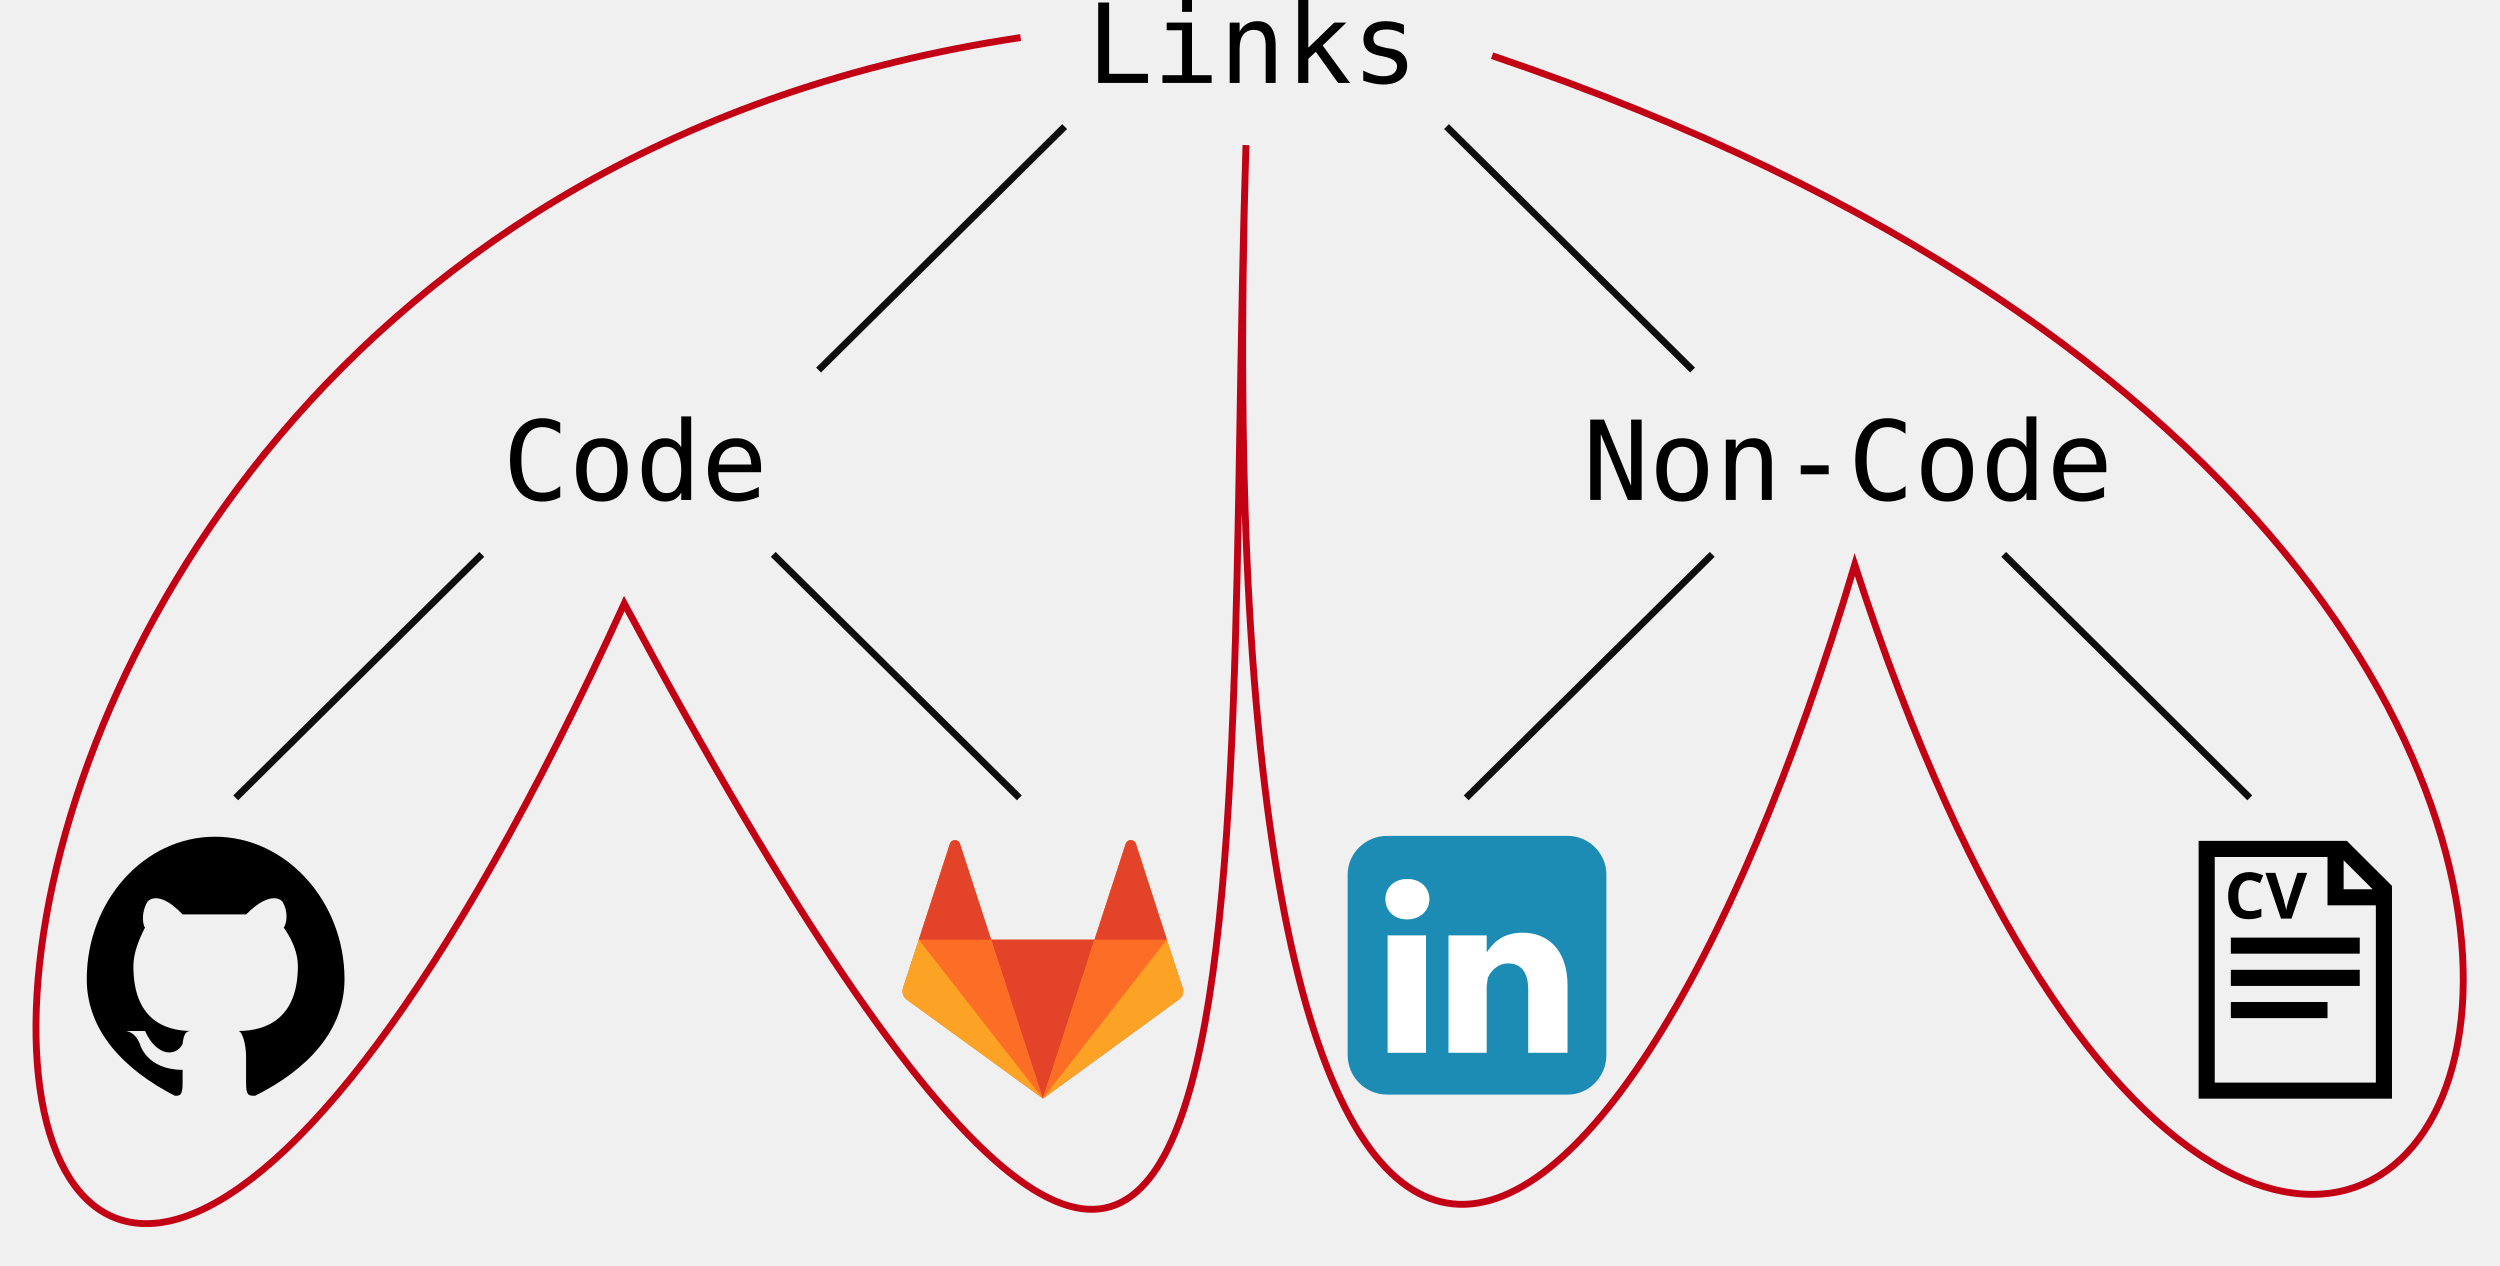
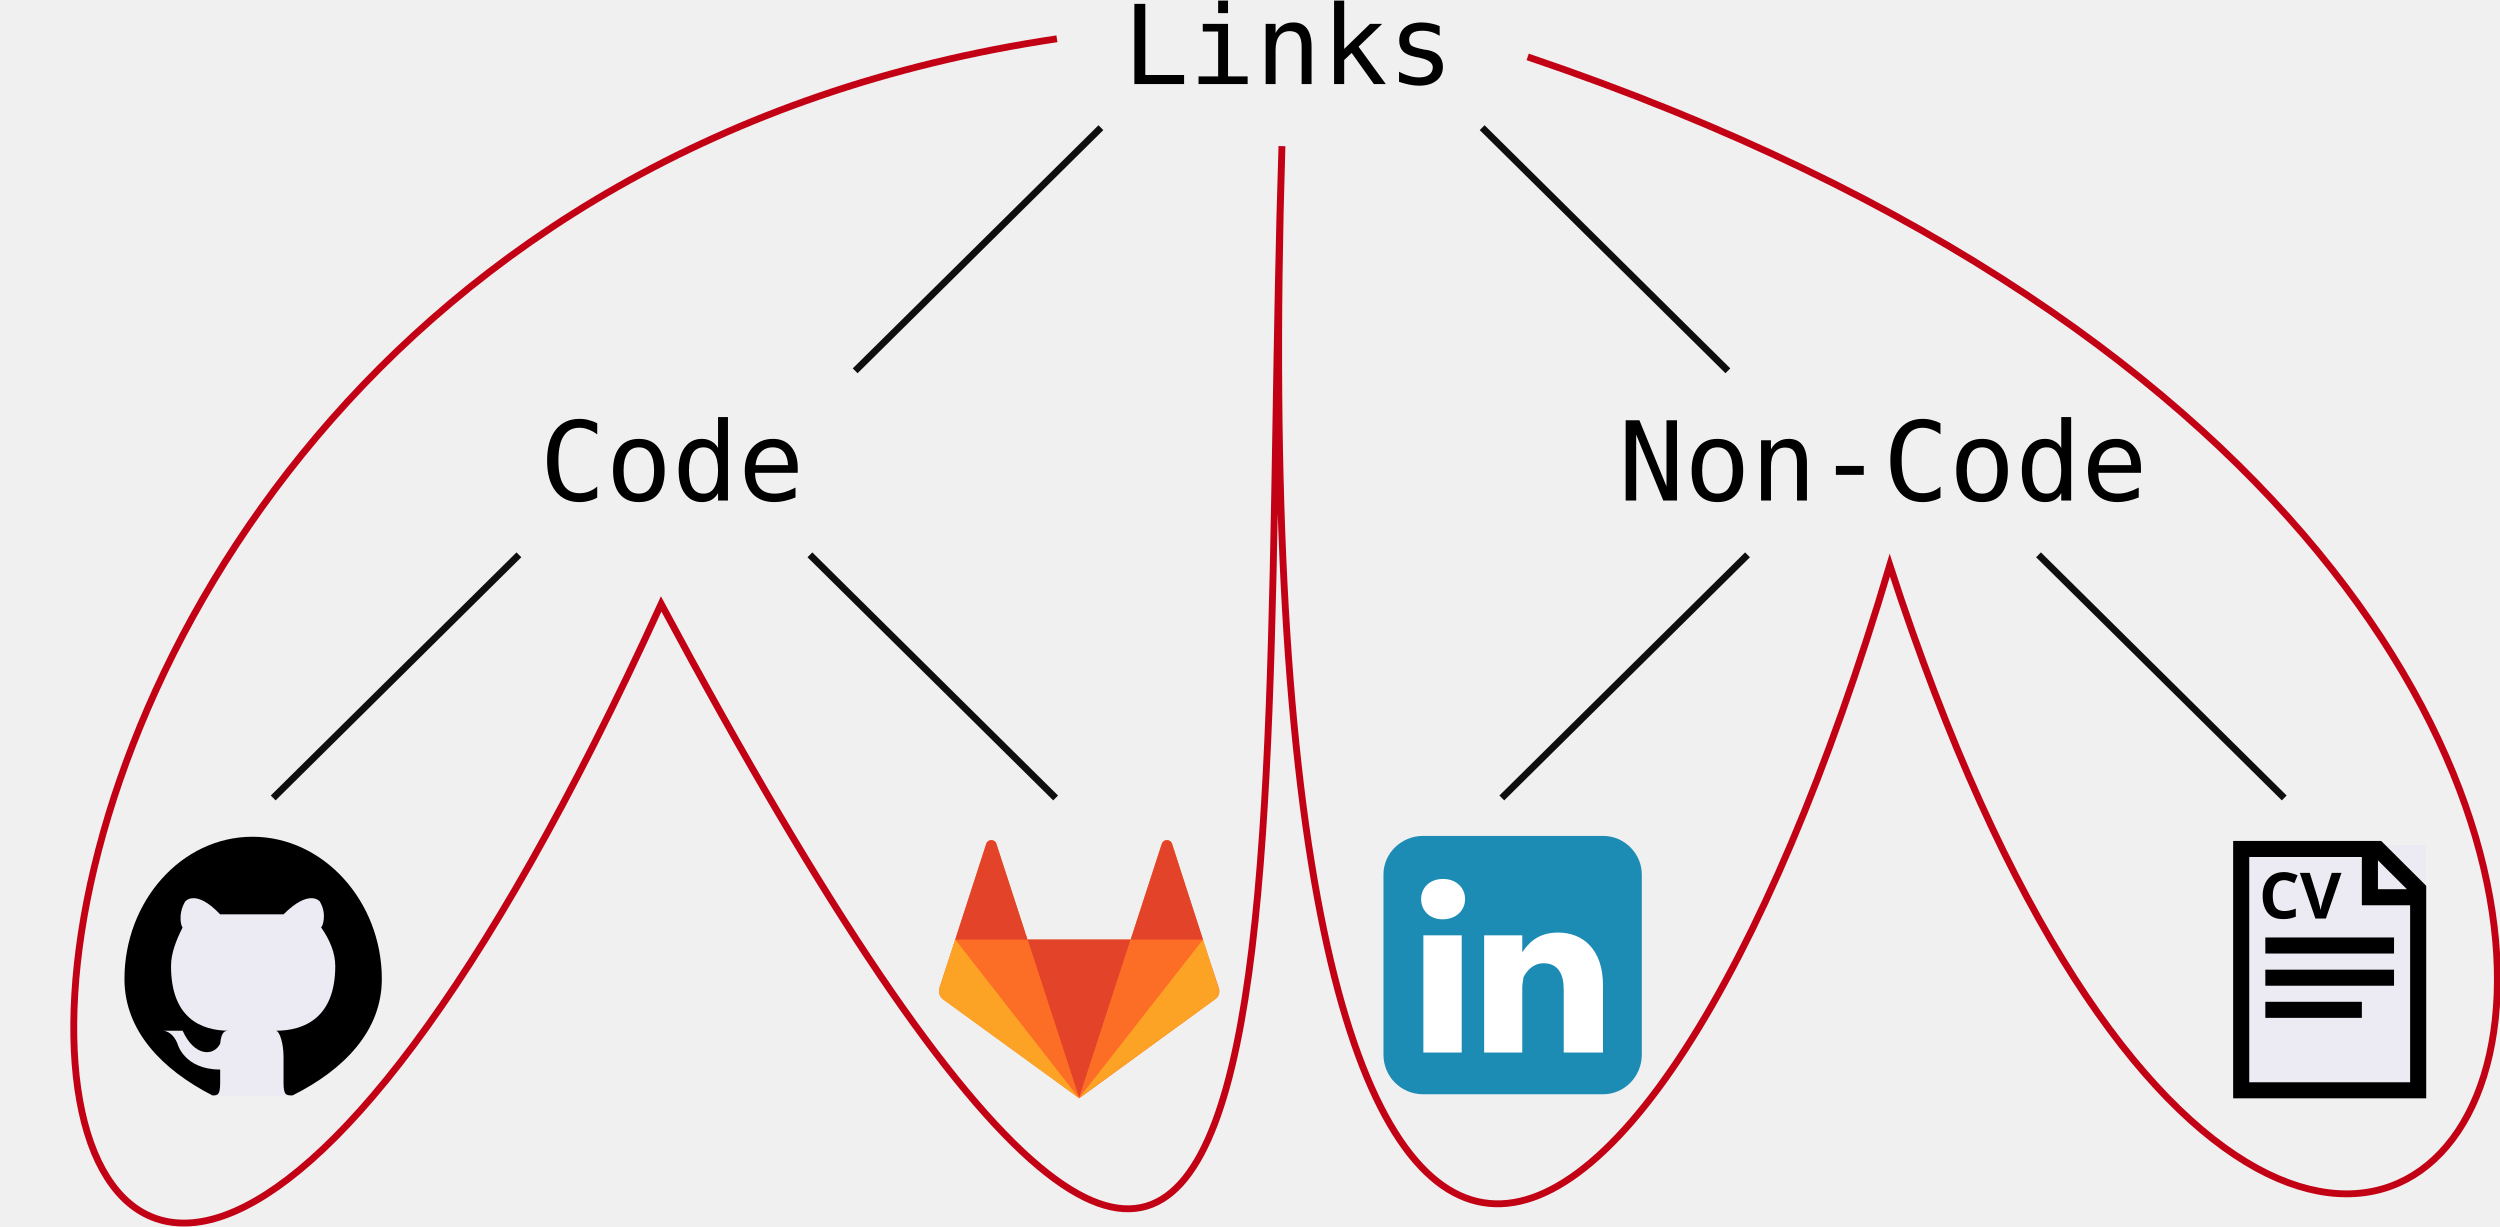
- <svg xmlns="http://www.w3.org/2000/svg" xmlns:xlink="http://www.w3.org/1999/xlink" width="729" height="369" viewBox="0 0 193 97.7" version="1.1" id="svg8">
+ <svg xmlns="http://www.w3.org/2000/svg" xmlns:xlink="http://www.w3.org/1999/xlink" width="730" height="358" viewBox="0 0 193 94.8" version="1.1" id="svg8">
  <defs id="defs2" />
-   <g id="layer1" transform="translate(-4.81,-86.4)">
+   <g id="layer1" transform="translate(-2.03,-86.3)">
    <text xml:space="preserve" style="font-style:normal;font-weight:normal;font-size:10.583px;line-height:1.25;font-family:sans-serif;letter-spacing:0px;word-spacing:0px;fill:#000000;fill-opacity:1;stroke:none;stroke-width:0.265" x="88.7" y="92.8" id="text3682">
      <tspan id="tspan3680" x="88.7" y="92.8" style="font-style:normal;font-variant:normal;font-weight:normal;font-stretch:normal;font-size:8.498px;font-family:monospace;-inkscape-font-specification:monospace;stroke-width:0.265">Links</tspan>
    </text>
    <text id="text4560" y="125" x="43.6" style="font-style:normal;font-weight:normal;font-size:10.583px;line-height:1.25;font-family:sans-serif;letter-spacing:0px;word-spacing:0px;fill:#000000;fill-opacity:1;stroke:none;stroke-width:0.56;stroke-miterlimit:4;stroke-dasharray:none" xml:space="preserve">
      <tspan style="font-style:normal;font-variant:normal;font-weight:normal;font-stretch:normal;font-size:8.498px;font-family:monospace;-inkscape-font-specification:monospace;stroke-width:0.56" y="125" x="43.6" id="tspan4558">Code</tspan>
    </text>
    <text id="text4564" y="125" x="127" style="font-style:normal;font-weight:normal;font-size:10.583px;line-height:1.25;font-family:sans-serif;letter-spacing:0px;word-spacing:0px;fill:#000000;fill-opacity:1;stroke:none;stroke-width:0.56;stroke-miterlimit:4;stroke-dasharray:none" xml:space="preserve">
      <tspan style="font-style:normal;font-variant:normal;font-weight:normal;font-stretch:normal;font-size:8.498px;font-family:monospace;-inkscape-font-specification:monospace;stroke-width:0.56" y="125" x="127" id="tspan4562">Non-Code</tspan>
    </text>
    <g style="stroke-width:2.117;stroke-miterlimit:4;stroke-dasharray:none" transform="translate(-0.519,-0.028)" id="g4664">
      <path style="fill:none;stroke:#000000;stroke-width:0.531;stroke-linecap:butt;stroke-linejoin:miter;stroke-miterlimit:4;stroke-dasharray:none;stroke-opacity:0.941" d="M 136,115 C 117,96.2 117,96.2 117,96.2" id="path4660" />
    </g>
-     <a id="github" xlink:href="https://github.com/mac-chaffee" target="_blank">
-       <path id="path5141" d="m 21.4,151 c -5.5,0 -9.9,5 -9.9,11 0,4 2.9,7 6.8,9 0.4,0 0.6,0 0.6,-1 0,0 0,-1 0,-1 -2.8,0 -3.3,-2 -3.3,-2 -0.4,-1 -1.1,-1 -1.1,-1 -0.9,0 0.1,0 0.1,0 1,0 1.4,0 1.4,0 0.9,2 2.4,2 2.9,1 0.1,-1 0.4,-1 0.7,-1 -2.2,0 -4.5,-1 -4.5,-5 0,-1 0.4,-2 0.9,-3 -0.1,0 -0.4,-1 0.2,-2 0,0 0.8,-1 2.7,1 0.7,0 1.6,0 2.5,0 0.8,0 1.7,0 2.4,0 2,-2 2.8,-1 2.8,-1 0.6,1 0.2,2 0.1,2 0.7,1 1.1,2 1.1,3 0,4 -2.4,5 -4.6,5 0.3,0 0.6,1 0.6,2 0,1 0,2 0,2 0,1 0.2,1 0.7,1 4,-2 6.9,-5 6.9,-9 0,-6 -4.5,-11 -10,-11 z" style="stroke-width:0.041;stroke-miterlimit:4;stroke-dasharray:none" />
-     </a>
    <a id="linkedin" xlink:href="https://www.linkedin.com/in/mac-chaffee-b6aa93106" target="_blank">
      <g transform="matrix(0.085,0,0,0.085,108,150)" id="g5377">
        <g id="layer1-5" transform="translate(-374,-318)">
          <path style="fill:#1d8cb5" id="rect1942" d="M 584,329 H 420 c -20,0 -36,16 -36,35 v 164 c 0,20 16,36 36,36 h 164 c 19,0 35,-16 35,-36 V 364 c 0,-19 -16,-35 -35,-35 z" />
          <linearGradient id="path1950_1_" gradientUnits="userSpaceOnUse" x1="-809" y1="200" x2="-861" y2="49.2" gradientTransform="matrix(-0.591,0,0,-0.591,-34.5,413)">
            <stop offset="0" style="stop-color:#FFFFFF" id="stop4616" />
            <stop offset="1" style="stop-color:#FFFFFF;stop-opacity:0" id="stop4618" />
          </linearGradient>
        </g>
        <g id="layer1_1_" transform="translate(-201,-394)">
          <g id="g3019" transform="matrix(1.02,0,0,-1.02,171,498)">
            <path style="fill:#ffffff" id="path28_1_" d="M 109,-102 V 2.53 H 74.8 V -102 Z M 92.2,16.8 c 11.8,0 19.8,8 19.8,18 0,10.2 -8,18 -19.6,18 -11.9,0 -19.6,-7.8 -19.6,-18 0,-10 7.5,-18 19.1,-18 z" />
            <path style="fill:#ffffff" id="path30_1_" d="m 129,-102 h 34 v 58.5 c 0,3.1 1,6.2 1,8.4 3,6.3 9,12.7 18,12.7 13,0 18,-9.6 18,-23.6 v -56 h 35 v 60 c 0,32.08 -18,46.98 -40,46.98 -19,0 -27,-10.45 -32,-17.58 v 0 15.13 h -34 c 0,-9.78 0,-104.53 0,-104.53 z" />
          </g>
        </g>
      </g>
    </a>
-     <a xlink:href="resume.pdf" target="_blank" id="resume">
-       <g transform="translate(-8.45,0.323)" id="g5401">
-         <g id="g5389" transform="matrix(0.622,0,0,0.622,183,151)">
-           <g id="background">
-             <rect id="rect3442" height="32" width="32" x="0" y="0" style="fill:none" />
+     <a xlink:href="resume.pdf" id="resume" target="_blank">
+       <g id="g4715">
+         <rect style="fill:#ecebf3;fill-opacity:1;stroke:#ecebf3;stroke-width:0.718;stroke-linecap:butt;stroke-linejoin:miter;stroke-miterlimit:4;stroke-dasharray:none;stroke-dashoffset:37.774;stroke-opacity:1;paint-order:markers stroke fill" id="rect4702" width="14.1" height="18.6" x="175" y="152" ry="2.72" rx="0" />
+         <g transform="translate(-8.45,0.323)" id="g5401">
+           <g id="g5389" transform="matrix(0.622,0,0,0.622,183,151)">
+             <g id="background">
+               <rect id="rect3442" height="32" width="32" x="0" y="0" style="fill:none" />
+             </g>
+             <path d="M 18.4,0 H 0 V 32 H 24 V 5.58 Z M 18,2.41 21.6,6 H 18 Z M 2,30 V 2 h 14 v 6 h 6 V 30 Z M 20,16 v 2 H 4 v 0 -2 z m 0,-4 v 2 H 4 v 0 -2 z m -4,8 v 2 H 4 v 0 -2 z" id="path3451" />
          </g>
-           <path d="M 18.4,0 H 0 V 32 H 24 V 5.58 Z M 18,2.41 21.6,6 H 18 Z M 2,30 V 2 h 14 v 6 h 6 V 30 Z M 20,16 v 2 H 4 v 0 -2 z m 0,-4 v 2 H 4 v 0 -2 z m -4,8 v 2 H 4 v 0 -2 z" id="path3451" />
+           <text xml:space="preserve" style="font-style:normal;font-weight:normal;font-size:4.957px;line-height:1.25;font-family:sans-serif;letter-spacing:0px;word-spacing:0px;fill:#000000;fill-opacity:1;stroke:none;stroke-width:0.266" x="185" y="157" id="text5393">
+             <tspan id="tspan5391" x="185" y="157" style="font-style:normal;font-variant:normal;font-weight:bold;font-stretch:normal;font-size:4.957px;font-family:sans-serif;-inkscape-font-specification:'sans-serif Bold';stroke-width:0.266">CV</tspan>
+           </text>
        </g>
-         <text xml:space="preserve" style="font-style:normal;font-weight:normal;font-size:4.957px;line-height:1.25;font-family:sans-serif;letter-spacing:0px;word-spacing:0px;fill:#000000;fill-opacity:1;stroke:none;stroke-width:0.266" x="185" y="157" id="text5393">
-           <tspan id="tspan5391" x="185" y="157" style="font-style:normal;font-variant:normal;font-weight:bold;font-stretch:normal;font-size:4.957px;font-family:sans-serif;-inkscape-font-specification:'sans-serif Bold';stroke-width:0.266">CV</tspan>
-         </text>
      </g>
    </a>
    <a id="gitlab" xlink:href="https://gitlab.com/mac-chaffee" target="_blank">
      <g style="fill:none;fill-rule:evenodd;stroke:none;stroke-width:1" transform="matrix(0.044,0,0,0.044,70.1,146)" id="g5436">
        <g id="logo-extra-whitespace">
          <g id="logo-no-bg" transform="translate(98,118)">
            <g id="Page-1">
              <g id="gitlab_logo">
                <g id="g10" transform="matrix(1,0,0,-1,0,457)">
                  <g id="g16">
                    <g id="g18-Clipped">
                      <g id="g18">
                        <g id="g5426">
                          <g id="Group" transform="translate(0.667,0.667)">
                            <g style="fill:#fc6d26" id="g44" transform="translate(0.532,0.775)">
                              <path d="m 492,195 -28,84 -54,169 c -3,8 -15,8 -18,0 L 337,279 H 156 l -55,169 c -2.4,8 -14.7,8 -17.5,0 L 28.9,279 1.33,195 c -2.51,-8 0.24,-17 6.82,-21 L 247,0.385 485,174 c 7,4 10,13 7,21" id="path46" />
                            </g>
                            <g style="fill:#e24329" id="g48" transform="translate(156,1.16)">
                              <path d="m 91,0 v 0 l 91,279 H 0.316 Z" id="path50" />
                            </g>
                            <g style="fill:#fc6d26" id="g56" transform="translate(28.5,1.16)">
                              <path d="M 219,0 128,279 H 0.891 Z" id="path58" />
                            </g>
                            <g style="fill:#fca326" id="g64" transform="translate(0.089,0.256)">
                              <path d="m 29.3,280 v 0 L 1.77,195 C -0.739,187 2.01,179 8.6,174 L 247,0.905 Z" id="path66" />
                            </g>
                            <g style="fill:#e24329" id="g72" transform="translate(29.4,280)">
                              <path d="M 0,0 H 127 L 72.5,168 c -2.8,9 -15.1,9 -17.9,0 z" id="path74" />
                            </g>
                            <g style="fill:#fc6d26" id="g76" transform="translate(247,1.16)">
                              <path d="M 0,0 90.7,279 H 218 Z" id="path78" />
                            </g>
                            <g style="fill:#fca326" id="g80" transform="translate(246,0.256)">
                              <path d="m 219,280 v 0 l 27,-85 c 3,-8 0,-16 -7,-21 L 0.891,0.905 Z" id="path82" />
                            </g>
                            <g style="fill:#e24329" id="g84" transform="translate(337,280)">
                              <path d="M 128,0 H 0.908 L 55.5,168 c 2.8,9 15.1,9 17.9,0 z" id="path86" />
                            </g>
                          </g>
                        </g>
                      </g>
                    </g>
                  </g>
                </g>
              </g>
            </g>
          </g>
        </g>
      </g>
    </a>
    <g style="stroke-width:2.117;stroke-miterlimit:4;stroke-dasharray:none" transform="matrix(-1,0,0,1,204,-0.028)" id="g4664-2">
      <path style="fill:none;stroke:#000000;stroke-width:0.531;stroke-linecap:butt;stroke-linejoin:miter;stroke-miterlimit:4;stroke-dasharray:none;stroke-opacity:0.941" d="M 136,115 C 117,96.2 117,96.2 117,96.2" id="path4660-5" />
    </g>
    <g style="stroke-width:2.117;stroke-miterlimit:4;stroke-dasharray:none" transform="matrix(-1,0,0,1,159,33)" id="g4664-2-5">
      <path style="fill:none;stroke:#000000;stroke-width:0.531;stroke-linecap:butt;stroke-linejoin:miter;stroke-miterlimit:4;stroke-dasharray:none;stroke-opacity:0.941" d="M 136,115 C 117,96.2 117,96.2 117,96.2" id="path4660-5-9" />
    </g>
    <g style="stroke-width:2.117;stroke-miterlimit:4;stroke-dasharray:none" transform="matrix(-1,0,0,1,254,33)" id="g4664-2-46">
      <path style="fill:none;stroke:#000000;stroke-width:0.531;stroke-linecap:butt;stroke-linejoin:miter;stroke-miterlimit:4;stroke-dasharray:none;stroke-opacity:0.941" d="M 136,115 C 117,96.2 117,96.2 117,96.2" id="path4660-5-92" />
    </g>
    <g style="stroke-width:2.117;stroke-miterlimit:4;stroke-dasharray:none" transform="translate(42.5,33)" id="g4664-24">
      <path style="fill:none;stroke:#000000;stroke-width:0.531;stroke-linecap:butt;stroke-linejoin:miter;stroke-miterlimit:4;stroke-dasharray:none;stroke-opacity:0.941" d="M 136,115 C 117,96.2 117,96.2 117,96.2" id="path4660-7" />
    </g>
    <g style="stroke-width:2.117;stroke-miterlimit:4;stroke-dasharray:none" transform="translate(-52.5,33)" id="g4664-7">
      <path style="fill:none;stroke:#000000;stroke-width:0.531;stroke-linecap:butt;stroke-linejoin:miter;stroke-miterlimit:4;stroke-dasharray:none;stroke-opacity:0.941" d="M 136,115 C 117,96.2 117,96.2 117,96.2" id="path4660-54" />
    </g>
-     <path style="fill:none;stroke:#C20114;stroke-width:0.531;stroke-linecap:butt;stroke-linejoin:miter;stroke-miterlimit:4;stroke-opacity:1" d="M 83.6,89.3 C -22,105 -3.11,256 53,133 c 52,97 46.1,22 48,-35.4 -3.4,110.4 28,96.4 47,32.4 36,111 97,3 -28,-39.3" id="traversal" />
+     <path style="fill:none;stroke:#c20114;stroke-width:0.531;stroke-linecap:butt;stroke-linejoin:miter;stroke-miterlimit:4;stroke-opacity:1" d="M 83.6,89.3 C -22,105 -3.11,256 53,133 c 52,97 46.1,22 48,-35.4 -3.4,110.4 28,96.4 47,32.4 36,111 97,3 -28,-39.3" id="traversal" />
+     <a id="github" xlink:href="https://github.com/mac-chaffee" target="_blank">
+       <g id="g4692">
+         <rect style="fill:#ecebf3;fill-opacity:1;stroke:#ecebf3;stroke-width:0.695;stroke-linecap:butt;stroke-linejoin:round;stroke-miterlimit:4;stroke-dasharray:none;stroke-dashoffset:37.774;stroke-opacity:1;paint-order:markers stroke fill" id="rect4668" width="12.8" height="12.7" x="14.9" y="155" ry="0" />
+         <rect style="fill:#ecebf3;fill-opacity:1;stroke:#ecebf3;stroke-width:0.716;stroke-linecap:butt;stroke-linejoin:round;stroke-miterlimit:4;stroke-dasharray:none;stroke-dashoffset:37.774;stroke-opacity:1;paint-order:markers stroke fill" id="rect4679" width="8.56" height="1.04" x="16" y="168" />
+         <rect style="fill:#ecebf3;fill-opacity:1;stroke:#ecebf3;stroke-width:0.715;stroke-linecap:butt;stroke-linejoin:miter;stroke-miterlimit:4;stroke-dasharray:none;stroke-dashoffset:37.774;stroke-opacity:1;paint-order:markers stroke fill" id="rect4685" width="5.64" height="1.7" x="18.6" y="169" />
+         <path id="path5141" d="m 21.4,151 c -5.5,0 -9.9,5 -9.9,11 0,4 2.9,7 6.8,9 0.4,0 0.6,0 0.6,-1 0,0 0,-1 0,-1 -2.8,0 -3.3,-2 -3.3,-2 -0.4,-1 -1.1,-1 -1.1,-1 -0.9,0 0.1,0 0.1,0 1,0 1.4,0 1.4,0 0.9,2 2.4,2 2.9,1 0.1,-1 0.4,-1 0.7,-1 -2.2,0 -4.5,-1 -4.5,-5 0,-1 0.4,-2 0.9,-3 -0.1,0 -0.4,-1 0.2,-2 0,0 0.8,-1 2.7,1 0.7,0 1.6,0 2.5,0 0.8,0 1.7,0 2.4,0 2,-2 2.8,-1 2.8,-1 0.6,1 0.2,2 0.1,2 0.7,1 1.1,2 1.1,3 0,4 -2.4,5 -4.6,5 0.3,0 0.6,1 0.6,2 0,1 0,2 0,2 0,1 0.2,1 0.7,1 4,-2 6.9,-5 6.9,-9 0,-6 -4.5,-11 -10,-11 z" style="stroke-width:0.041;stroke-miterlimit:4;stroke-dasharray:none" />
+       </g>
+     </a>
  </g>
</svg>
